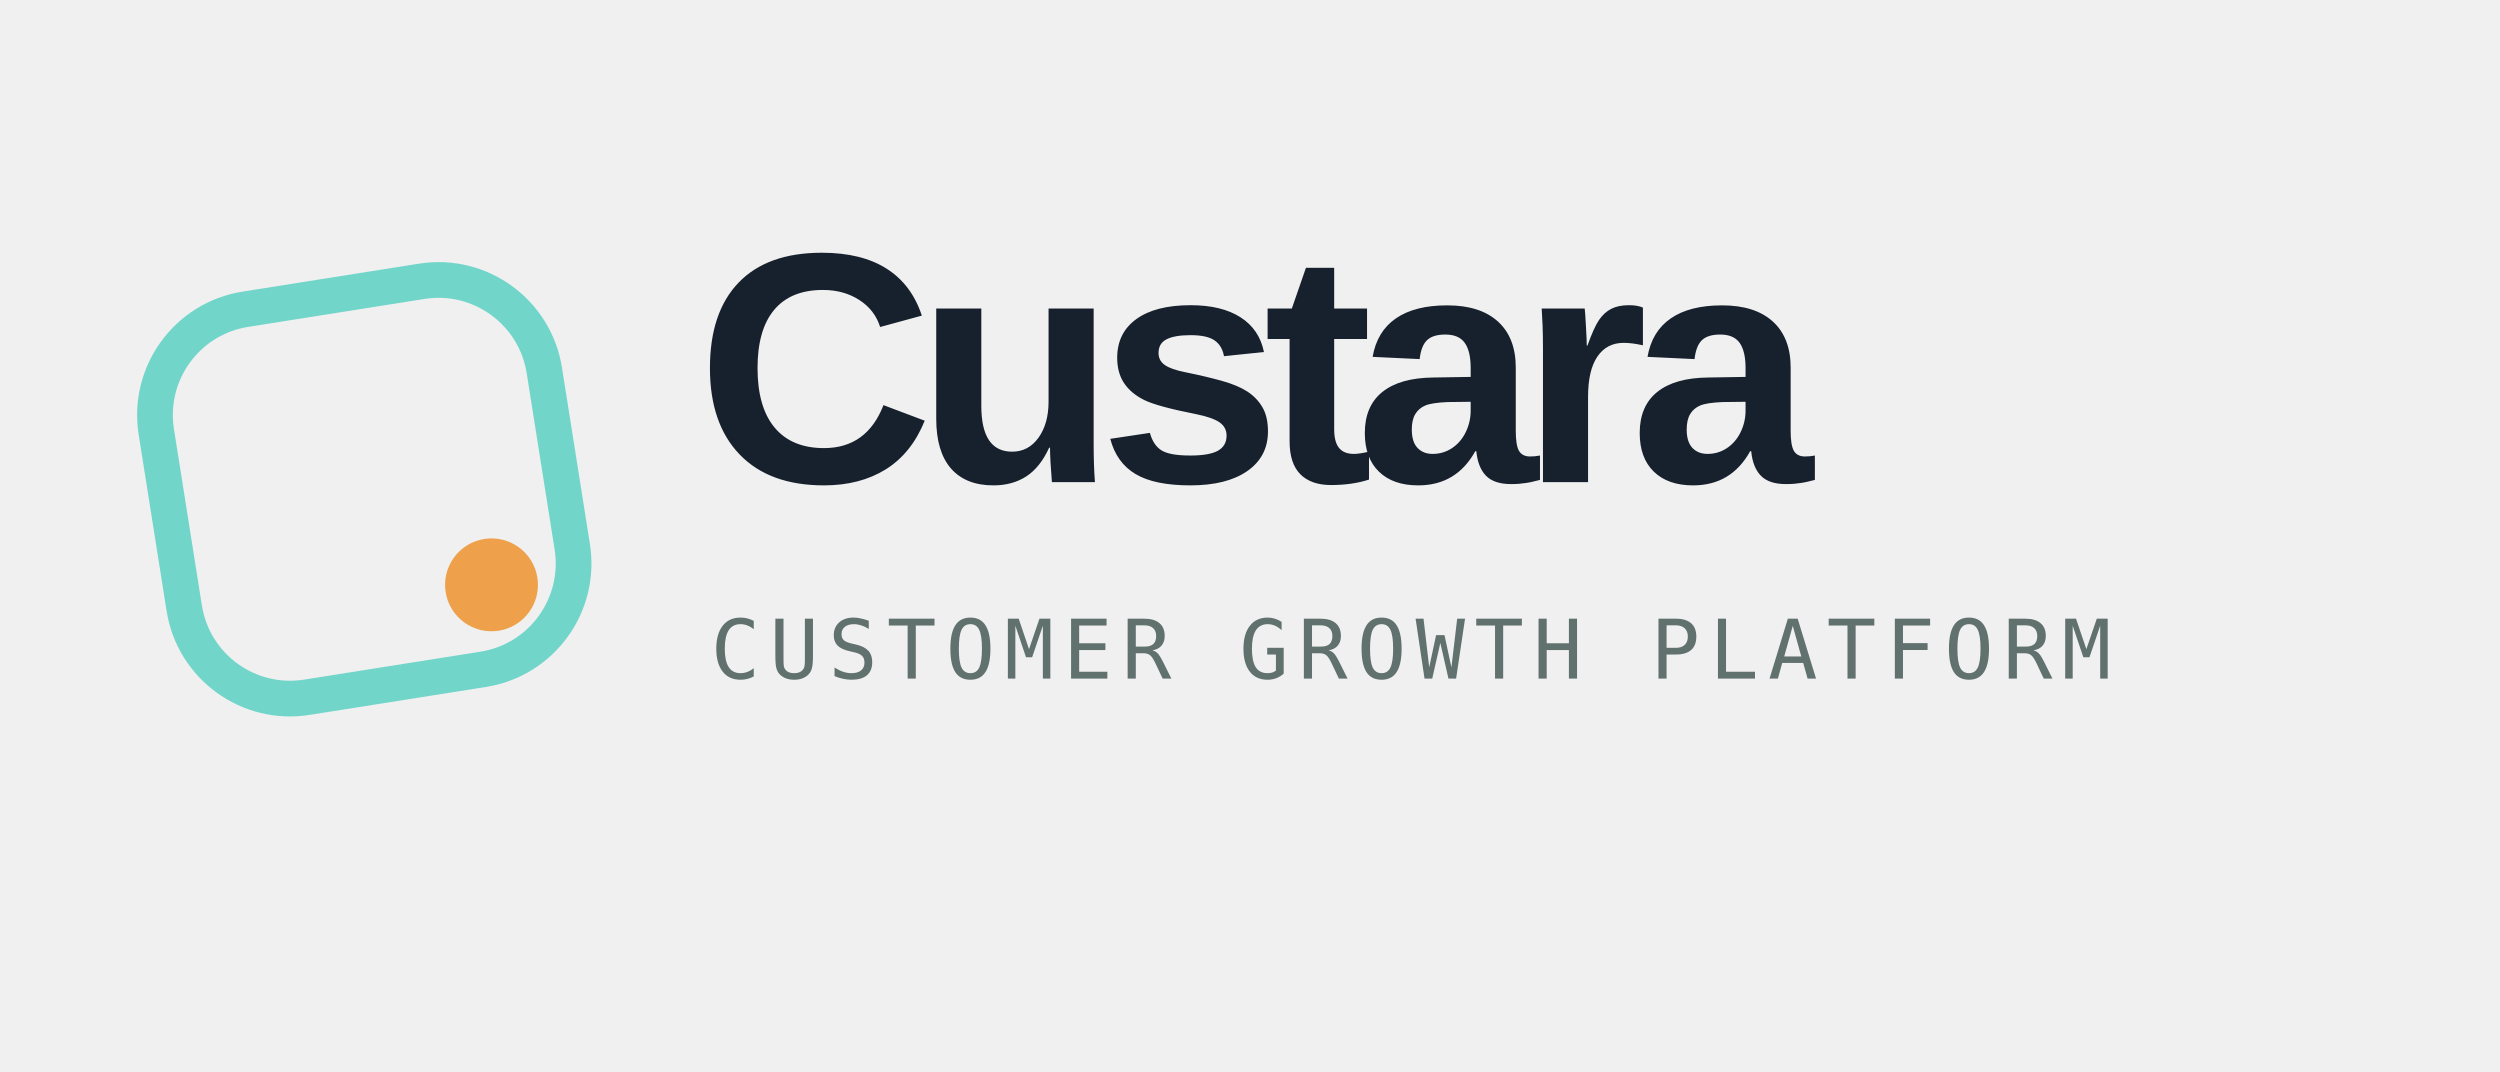
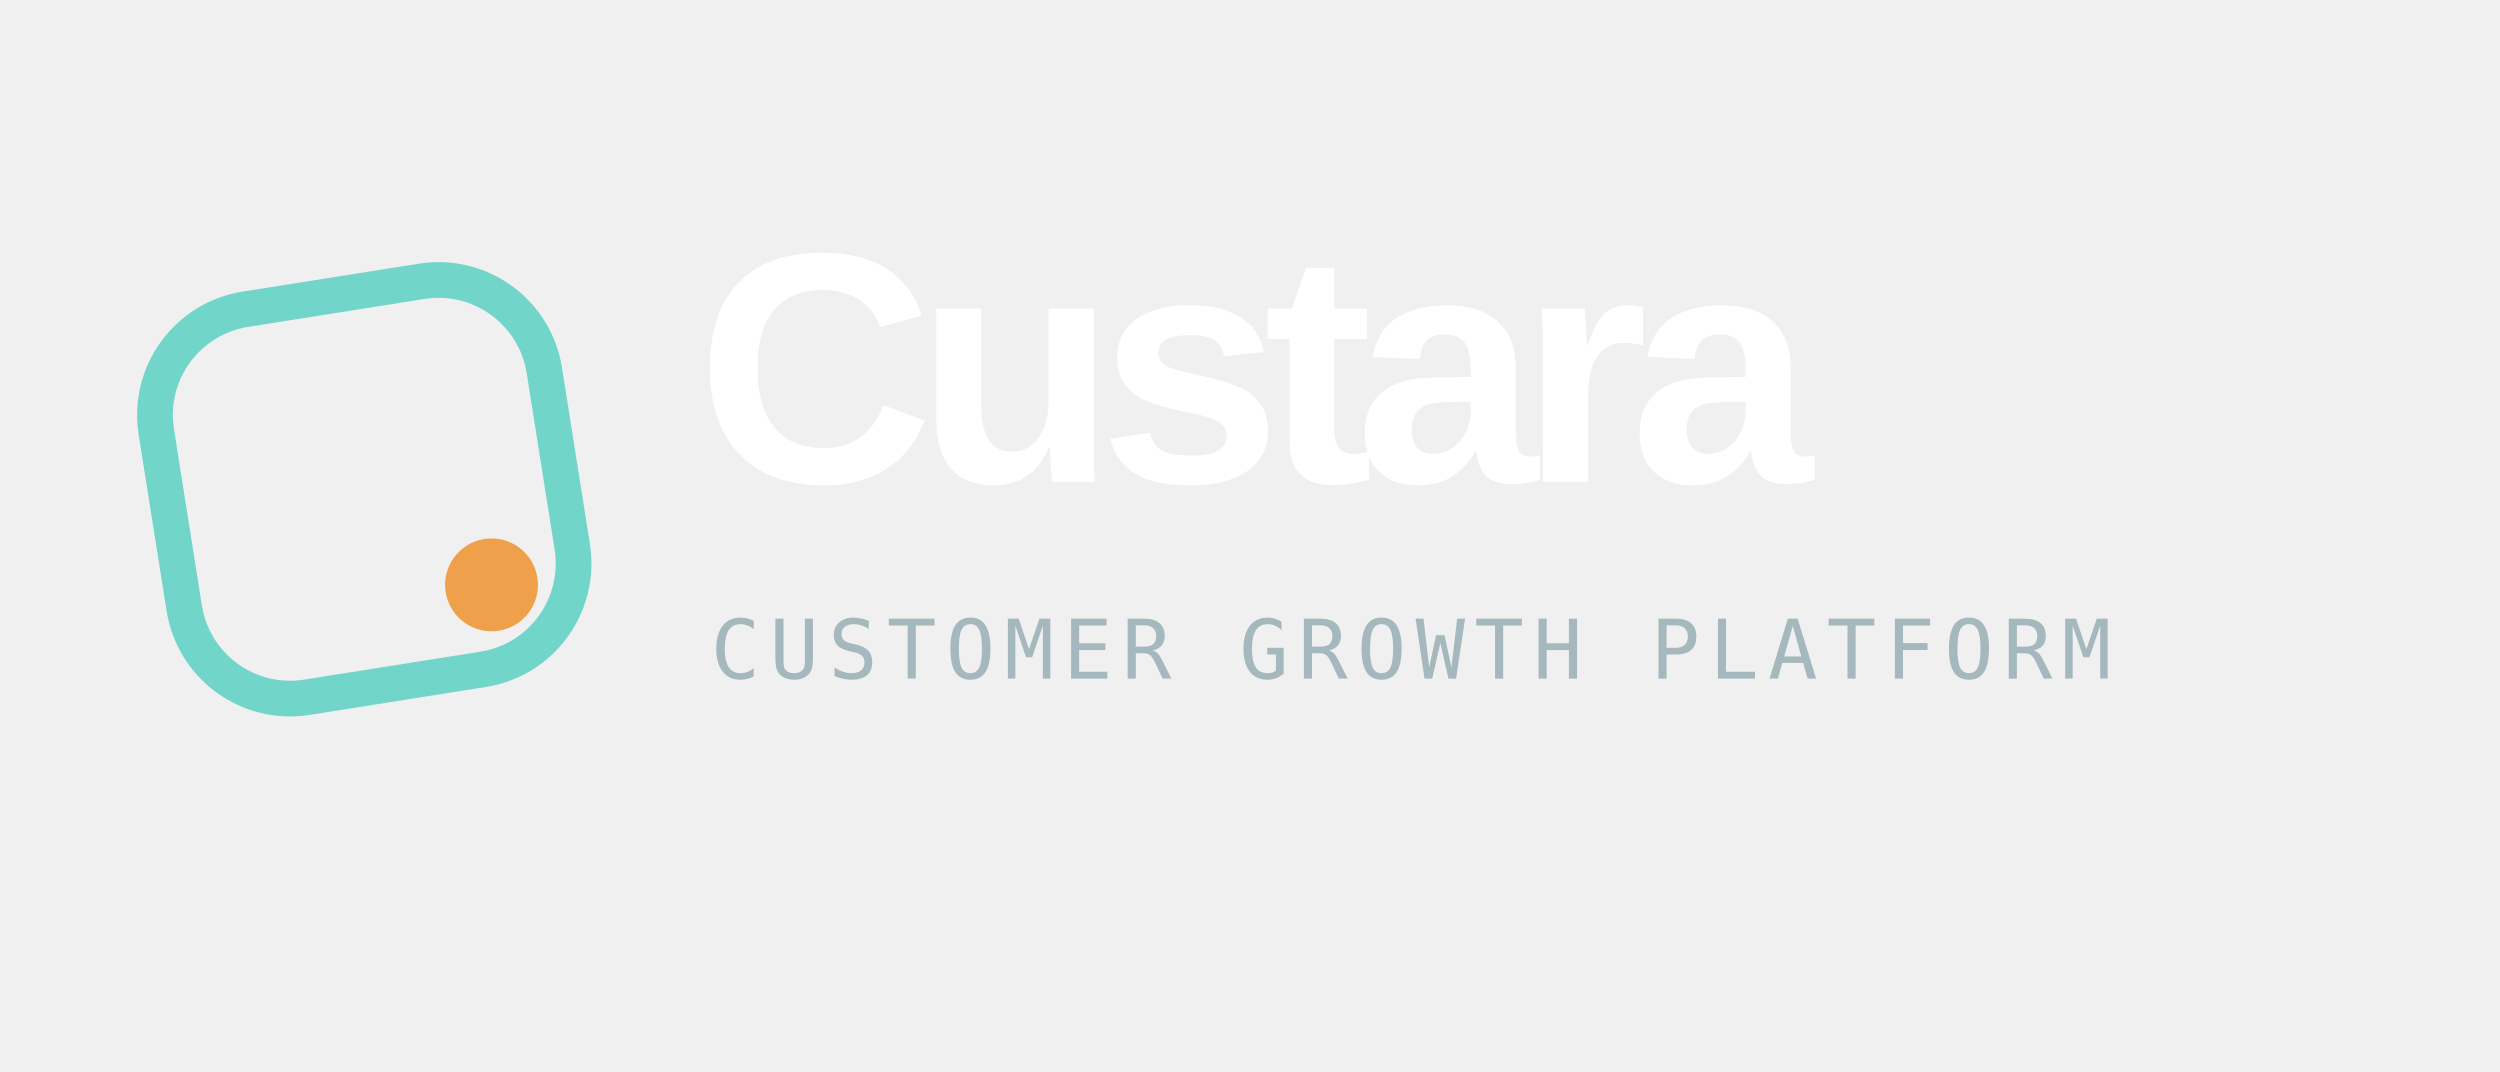
<svg xmlns="http://www.w3.org/2000/svg" width="700" height="300" viewBox="0 0 700 300" role="img" aria-labelledby="logoTitle logoDescription">
  <g transform="translate(30 65) rotate(-9 72 72)">
    <rect x="17" y="17" width="110" height="110" rx="30" fill="none" stroke="#71d5ca" stroke-width="10" />
    <circle cx="103" cy="104" r="13" fill="#eea04a" />
  </g>
-   <text x="195" y="135" fill="#17212d" font-family="DM Sans, Arial, sans-serif" font-size="92" font-weight="700" letter-spacing="-5">Custara</text>
-   <text x="199" y="190" fill="#60716e" font-family="DM Mono, Consolas, monospace" font-size="23" font-weight="500" letter-spacing="2.6">CUSTOMER GROWTH PLATFORM</text>
+   <text x="195" y="135" fill="#ffffff" font-family="DM Sans, Arial, sans-serif" font-size="92" font-weight="700" letter-spacing="-5">Custara</text>
+   <text x="199" y="190" fill="#a5b8bd" font-family="DM Mono, Consolas, monospace" font-size="23" font-weight="500" letter-spacing="2.6">CUSTOMER GROWTH PLATFORM</text>
</svg>
